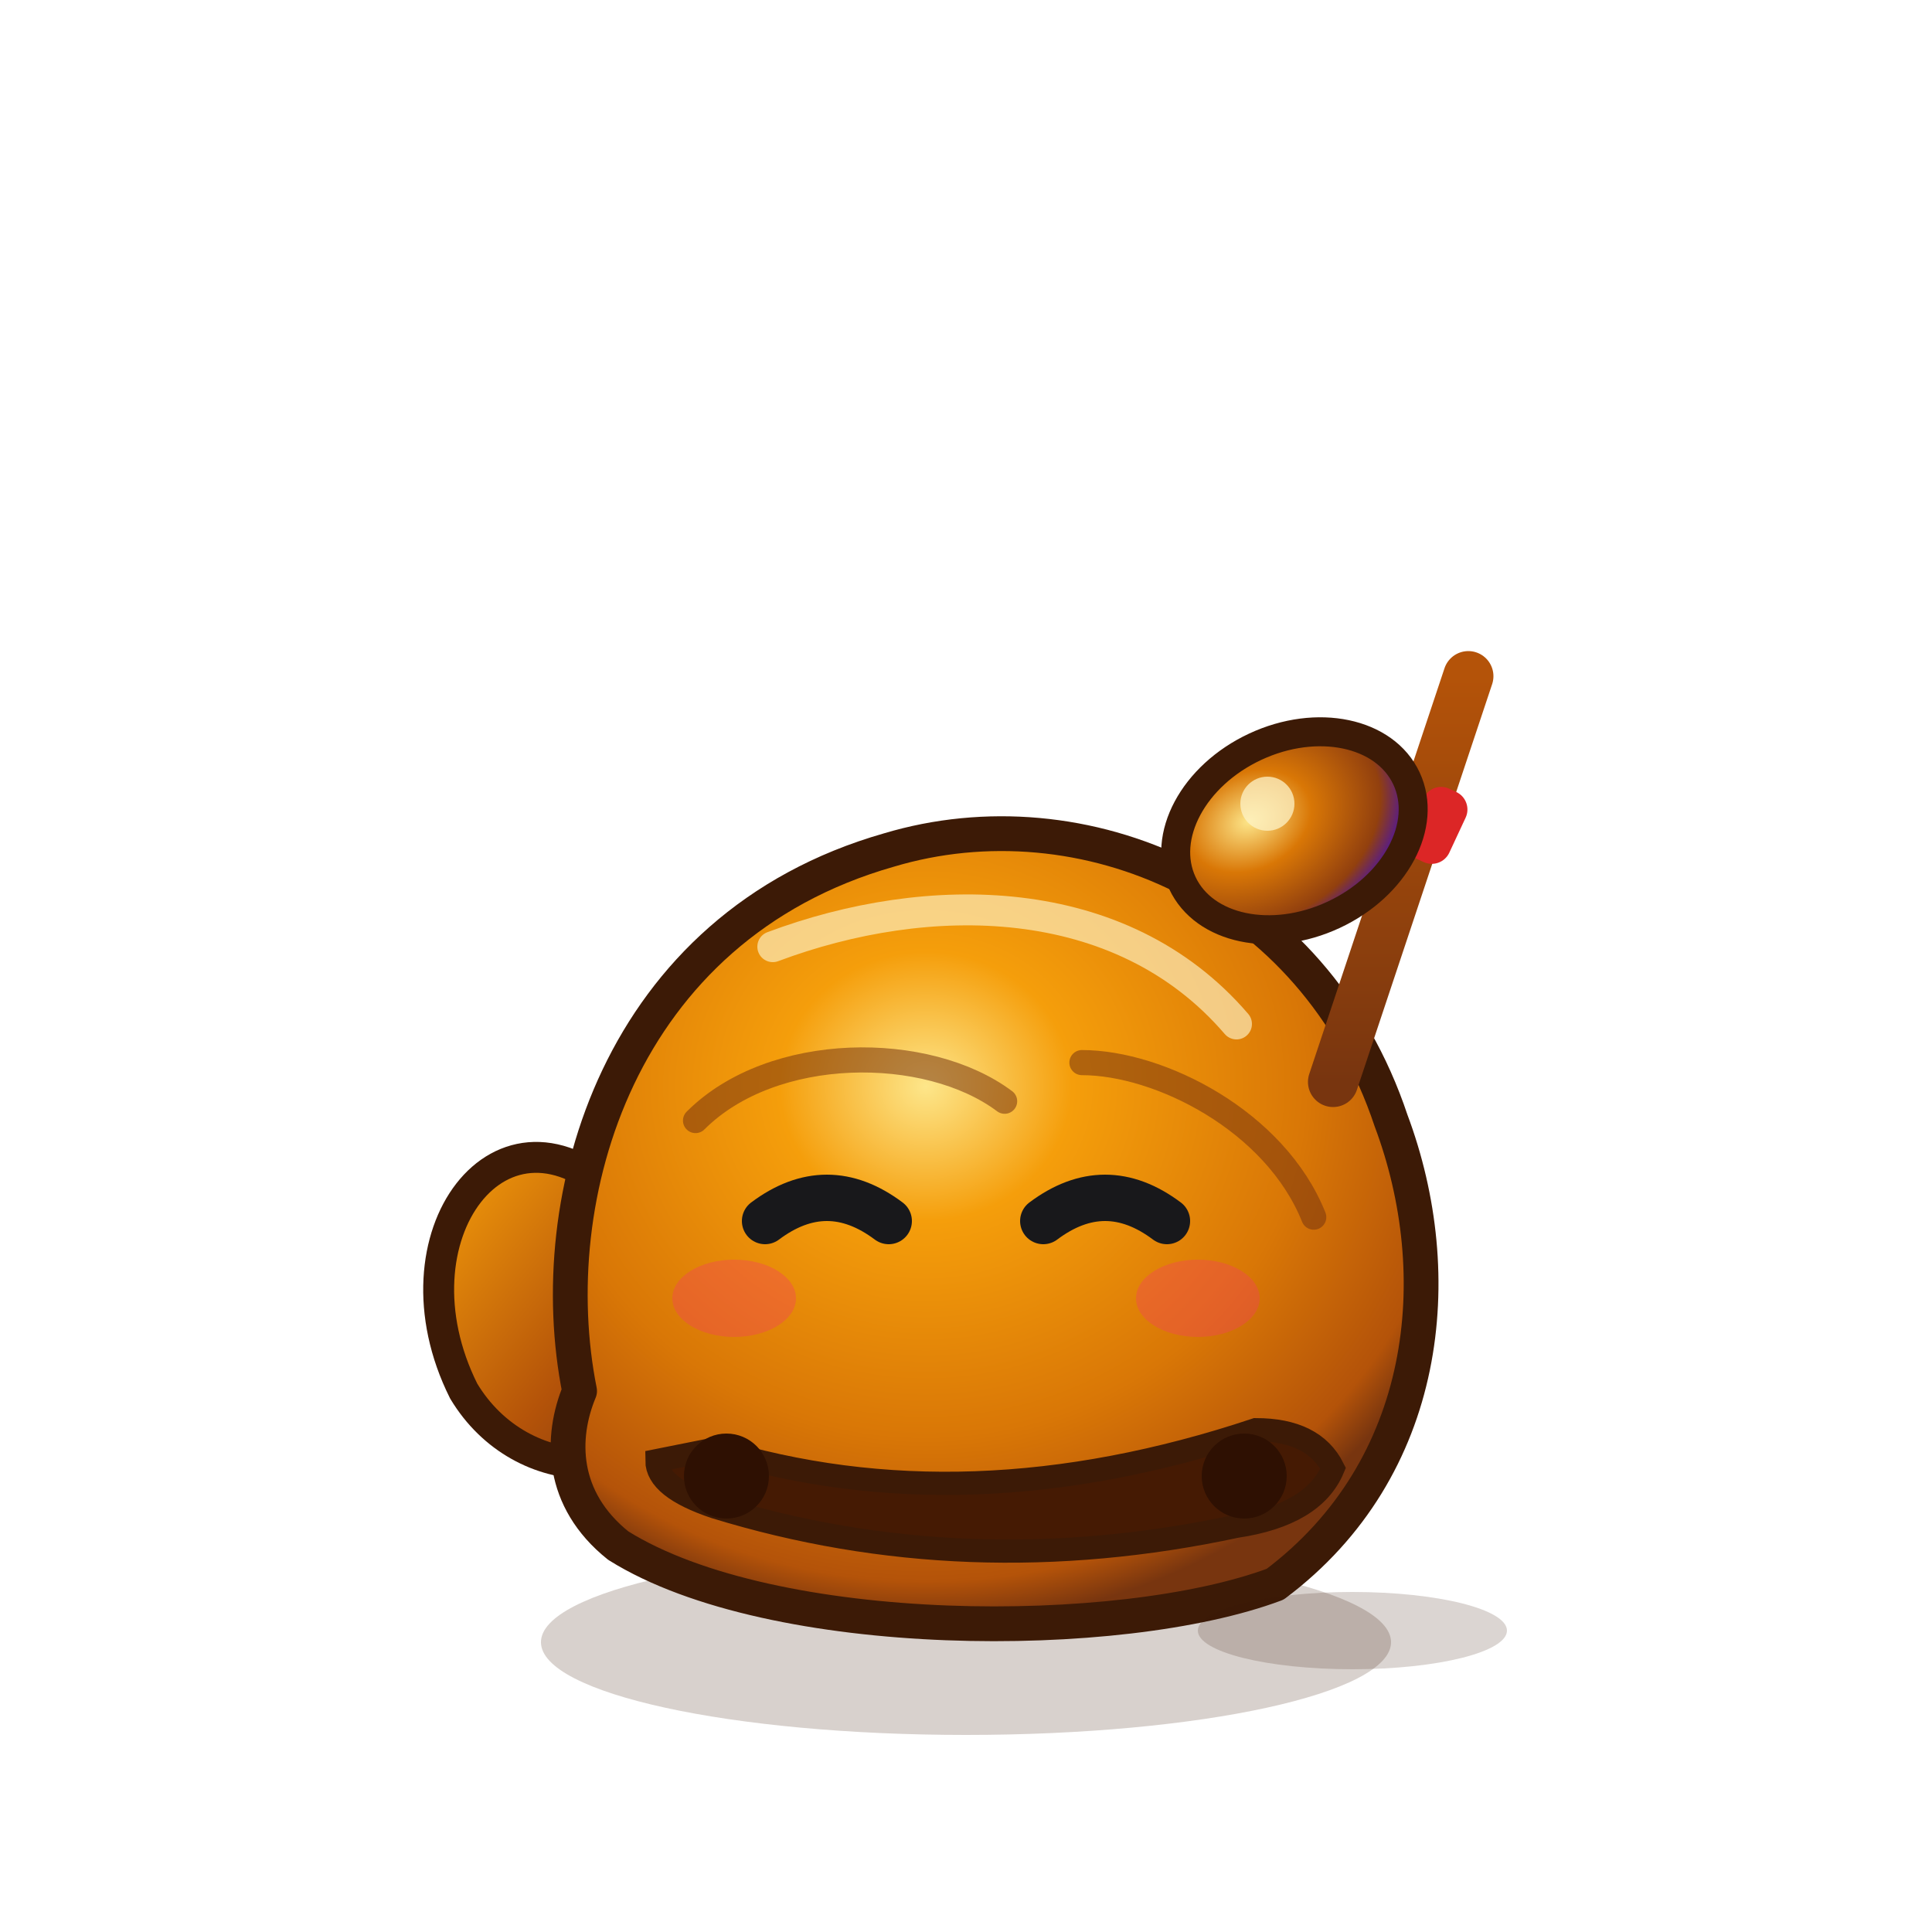
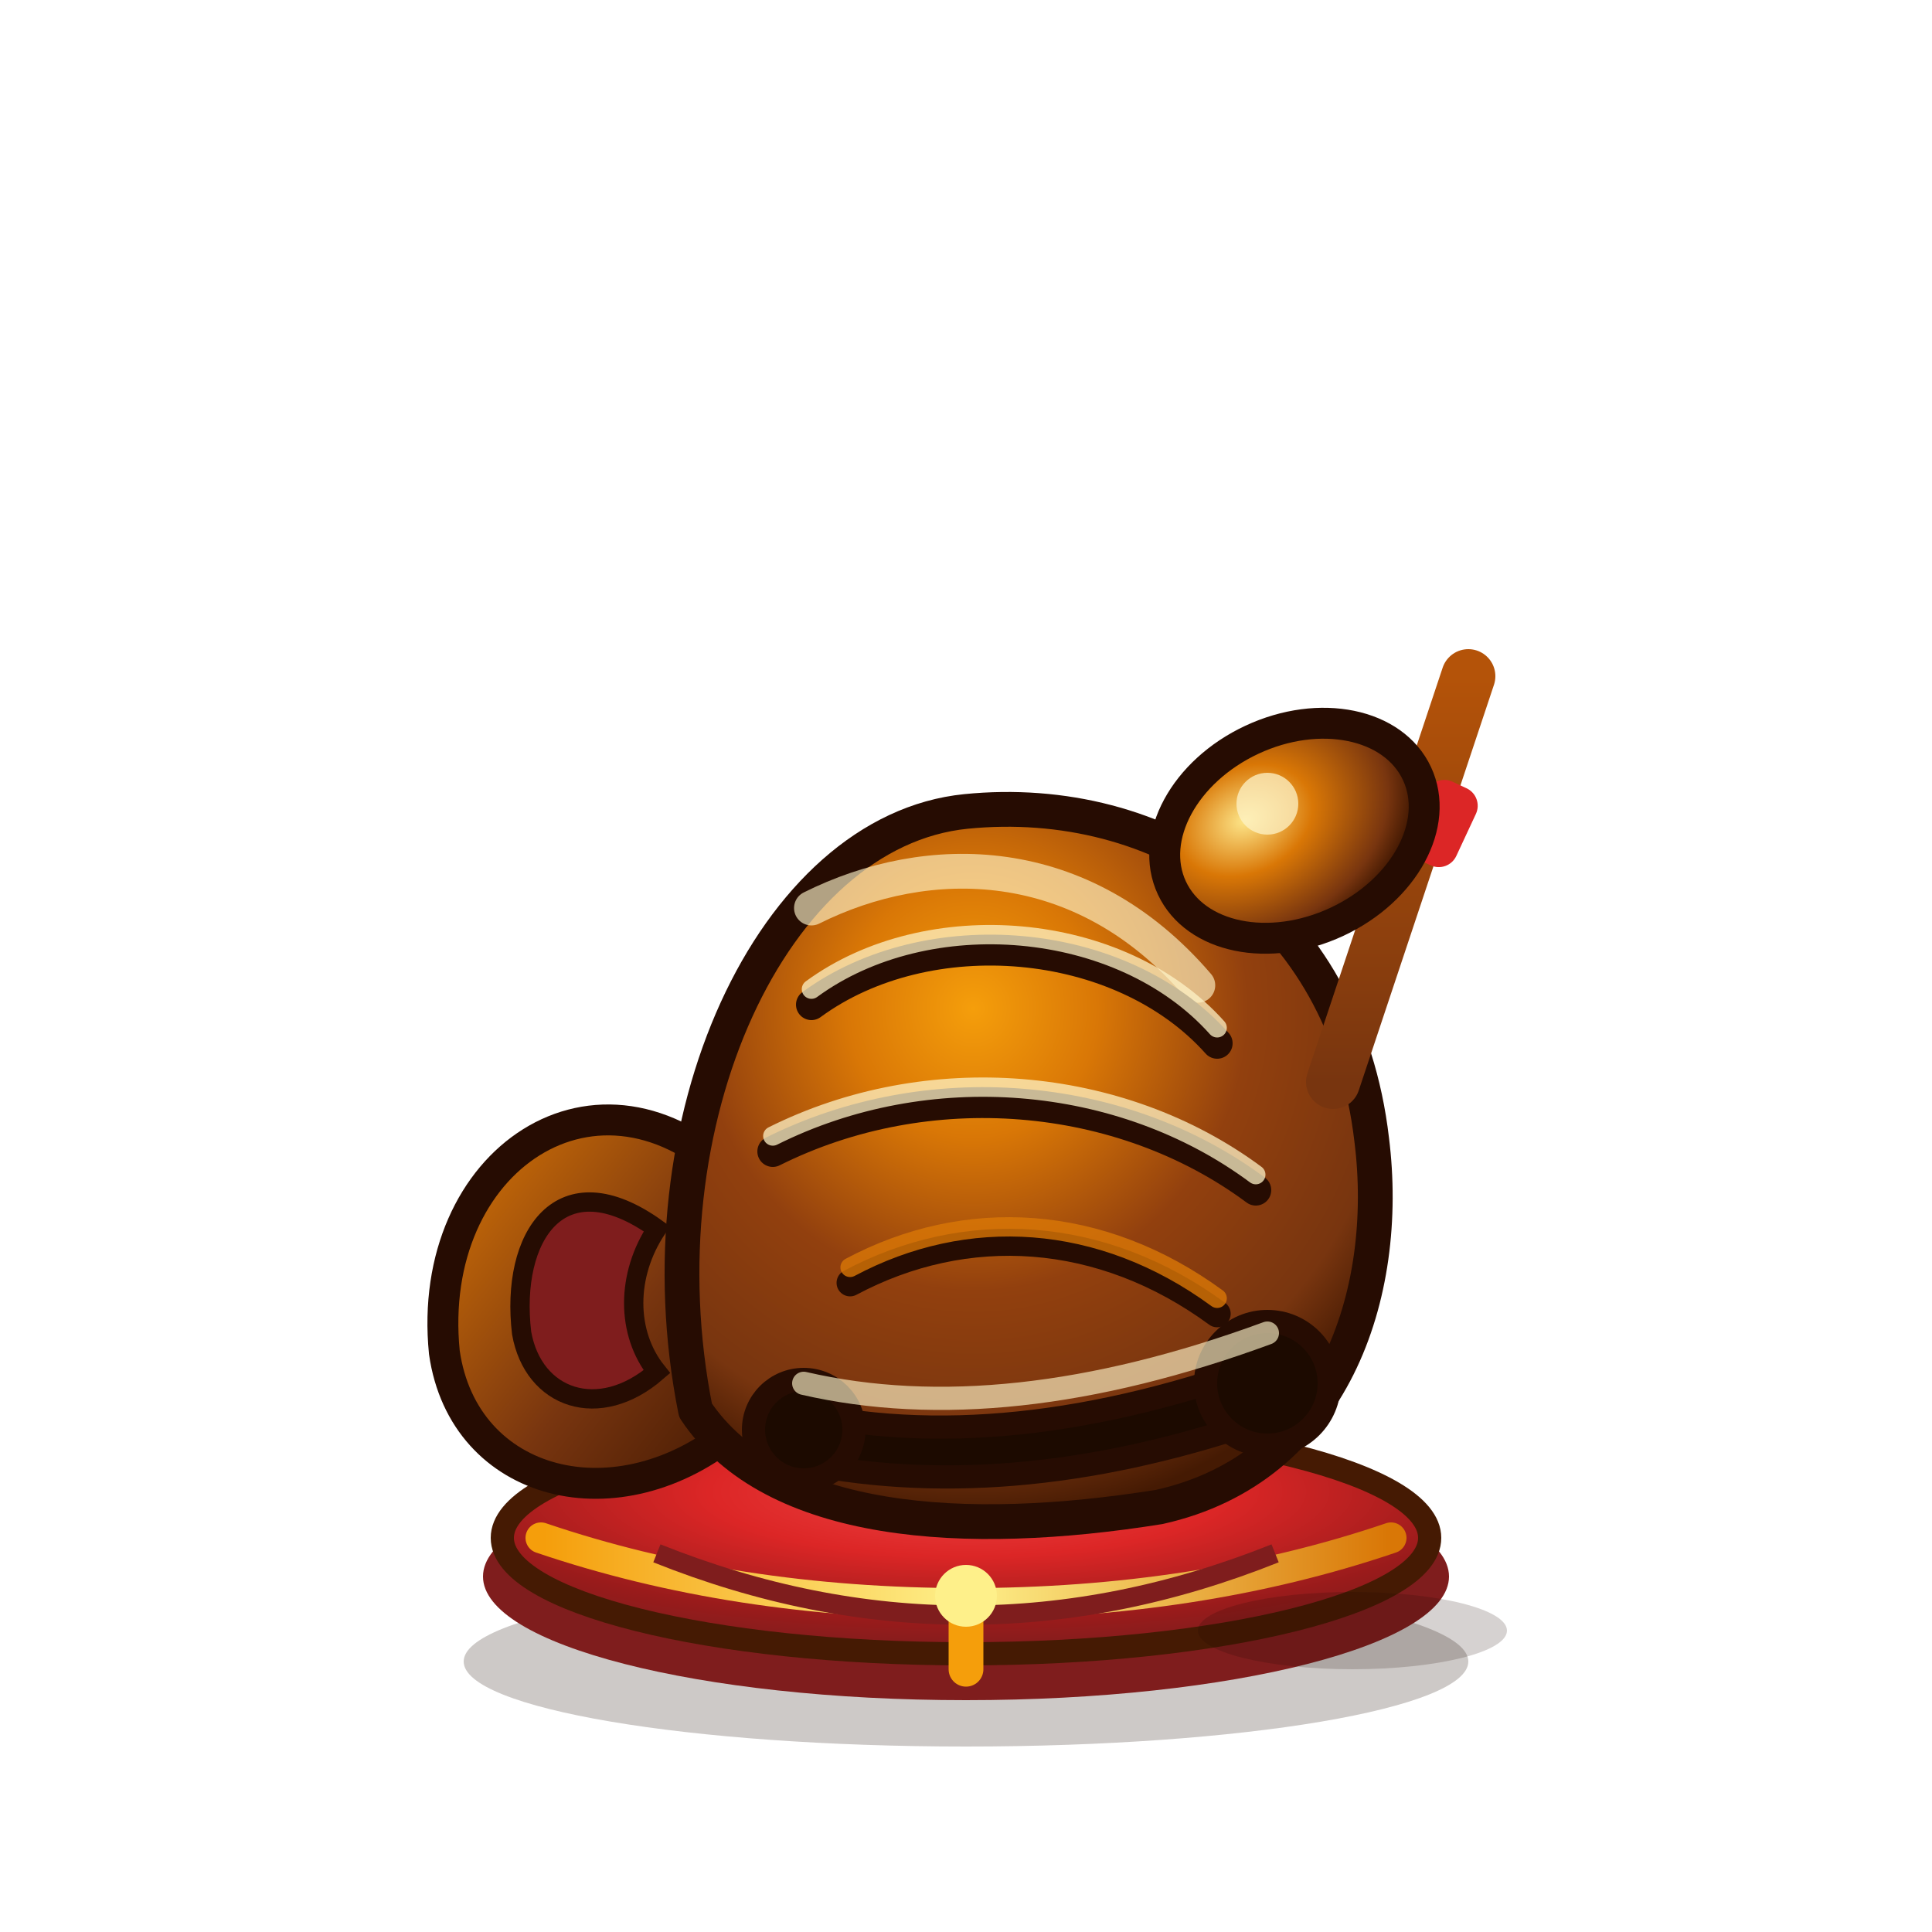
<svg xmlns="http://www.w3.org/2000/svg" viewBox="-25 -25 50 50">
  <defs>
-     <radialGradient id="fish-wood-grad" cx="42%" cy="32%" r="68%">
-       <stop offset="0%" stop-color="#FDE68A" />
-       <stop offset="25%" stop-color="#F59E0B" />
-       <stop offset="65%" stop-color="#D97706" />
-       <stop offset="92%" stop-color="#B45309" />
-       <stop offset="100%" stop-color="#78350F" />
+     <radialGradient id="fish-wood-grad" cx="42%" cy="28%" r="72%">
+       <stop offset="0%" stop-color="#F59E0B" />
+       <stop offset="25%" stop-color="#D97706" />
+       <stop offset="55%" stop-color="#92400E" />
+       <stop offset="85%" stop-color="#78350F" />
+       <stop offset="100%" stop-color="#451A03" />
    </radialGradient>
-     <linearGradient id="fish-tail-grad" x1="0" y1="0" x2="1" y2="1">
+     <linearGradient id="fish-handle-grad" x1="0" y1="0" x2="1" y2="1">
+       <stop offset="0%" stop-color="#D97706" />
+       <stop offset="60%" stop-color="#78350F" />
+       <stop offset="100%" stop-color="#451A03" />
+     </linearGradient>
+     <radialGradient id="cushion-silk-grad" cx="50%" cy="30%" r="70%">
+       <stop offset="0%" stop-color="#EF4444" />
+       <stop offset="40%" stop-color="#DC2626" />
+       <stop offset="80%" stop-color="#991B1B" />
+       <stop offset="100%" stop-color="#7F1D1D" />
+     </radialGradient>
+     <linearGradient id="gold-brocade-grad" x1="0" y1="0" x2="1" y2="0">
      <stop offset="0%" stop-color="#F59E0B" />
-       <stop offset="60%" stop-color="#B45309" />
-       <stop offset="100%" stop-color="#78350F" />
+       <stop offset="50%" stop-color="#FEF08A" />
+       <stop offset="100%" stop-color="#D97706" />
    </linearGradient>
    <radialGradient id="mallet-head-grad" cx="35%" cy="35%" r="65%">
      <stop offset="0%" stop-color="#FDE68A" />
      <stop offset="40%" stop-color="#D97706" />
-       <stop offset="85%" stop-color="#92400E" />
-       <stop offset="100%" stop-color="#581C87" />
+       <stop offset="85%" stop-color="#78350F" />
+       <stop offset="100%" stop-color="#451A03" />
    </radialGradient>
    <linearGradient id="mallet-handle-grad" x1="0" y1="0" x2="0" y2="1">
      <stop offset="0%" stop-color="#B45309" />
      <stop offset="100%" stop-color="#78350F" />
    </linearGradient>
  </defs>
  <style>
-     /* 深呼吸安睡起伏 (3.6s 循环) */
+     /* 深呼吸安睡微动 (3.6s 循环) */
    @keyframes fish-sleep {
      0%, 100% {
-         transform: scale(1.08, 0.88); /* 呼气到底，软趴趴贴地 */
+         transform: scale(1.0, 1.0);
      }
-       45% {
-         transform: scale(1.03, 0.96); /* 吸气微隆起 */
-       }
-       60% {
-         transform: scale(1.03, 0.96); /* 屏气稍歇 */
+       45%, 60% {
+         transform: scale(1.03, 0.96);
      }
    }

-     /* 地面接触阴影平缓舒张 */
-     @keyframes shadow-sleep {
+     /* 蒲团随呼吸起伏 */
+     @keyframes cushion-sleep {
      0%, 100% {
-         transform: scale(1.12, 1.05);
-         opacity: 0.25;
+         transform: scale(1.0, 1.0);
      }
      45%, 60% {
        transform: scale(1.02, 0.98);
-         opacity: 0.18;
      }
    }

-     /* 横卧小木槌打呼微颤 */
-     @keyframes mallet-sleep {
+     /* 横卧小木槌平放微震 */
+     @keyframes mallet-rest {
      0%, 100% {
        transform: translate(2px, 14px) rotate(68deg);
      }
      45%, 60% {
-         transform: translate(2px, 13px) rotate(66deg);
+         transform: translate(2px, 13.5px) rotate(66deg);
      }
    }

-     /* 睡眠 "z" 字符逐级漂浮渐隐 */
+     /* 梦境 z 字符渐隐飘升 */
    @keyframes zzz-float-1 {
      0%, 100% {
        transform: translate(2px, 0px) scale(0.6);
        opacity: 0;
      }
      20% {
        opacity: 0.85;
      }
      65% {
        transform: translate(6px, -10px) scale(1.0);
        opacity: 0.8;
      }
      85% {
        transform: translate(8px, -15px) scale(1.2);
        opacity: 0;
      }
    }

    @keyframes zzz-float-2 {
      0%, 30% {
        transform: translate(4px, 2px) scale(0.5);
        opacity: 0;
      }
      50% {
        opacity: 0.85;
      }
      80% {
        transform: translate(9px, -9px) scale(1.1);
        opacity: 0.8;
      }
      98%, 100% {
        transform: translate(12px, -16px) scale(1.3);
        opacity: 0;
      }
    }

    #fish-body-sleep {
-       transform-origin: 0px 17.5px;
+       transform-origin: 0px 14.5px;
      animation: fish-sleep 3.6s ease-in-out infinite;
    }

-     #shadow-sleep {
-       transform-origin: 0px 17.5px;
-       animation: shadow-sleep 3.6s ease-in-out infinite;
+     #cushion-sleep-group {
+       transform-origin: 0px 16px;
+       animation: cushion-sleep 3.6s ease-in-out infinite;
    }

    #mallet-sleep {
      transform-origin: 10px 16.5px;
-       animation: mallet-sleep 3.6s ease-in-out infinite;
+       animation: mallet-rest 3.6s ease-in-out infinite;
    }

    #sleep-z1 {
      animation: zzz-float-1 3.6s ease-out infinite;
    }

    #sleep-z2 {
      animation: zzz-float-2 3.6s ease-out infinite;
    }
  </style>
-   <g id="shadow-js">
-     <g id="shadow-sleep">
-       <ellipse cx="0" cy="17.5" rx="11" ry="2.4" fill="rgba(60,26,6,0.2)" />
+   <g id="shadow-js" style="transform-origin: 0px 18px">
+     <ellipse cx="0" cy="18" rx="13" ry="2.2" fill="rgba(28,10,0,0.22)" />
+   </g>
+   <g id="cushion-base">
+     <g id="cushion-sleep-group">
+       <ellipse cx="0" cy="15.8" rx="12.5" ry="3.2" fill="#7F1D1D" />
+       <ellipse cx="0" cy="14.8" rx="12" ry="3.0" fill="url(#cushion-silk-grad)" stroke="#451A03" stroke-width="0.6" />
+       <path d="M -11 14.8 Q -6 16.5 0 16.5 Q 6 16.5 11 14.8" fill="none" stroke="url(#gold-brocade-grad)" stroke-width="0.8" stroke-linecap="round" />
+       <path d="M -8 15.2 Q -4 16.8 0 16.8 Q 4 16.8 8 15.2" fill="none" stroke="#7F1D1D" stroke-width="0.5" />
+       <line x1="0" y1="16.5" x2="0" y2="18.2" stroke="#F59E0B" stroke-width="0.9" stroke-linecap="round" />
+       <circle cx="0" cy="16.3" r="0.8" fill="#FEF08A" />
    </g>
  </g>
  <g id="body-js">
    <g id="fish-body-sleep">
-       <path id="fish-tail" d="M -9 6 C -12 3, -15 7, -13 11 C -11.5 13.5, -8 13.5, -7 11 C -8 9.5, -8 7.5, -9 6 Z" fill="url(#fish-tail-grad)" stroke="#3C1A06" stroke-width="0.8" stroke-linejoin="round" />
-       <path id="fish-shell" d="M -10 11 C -11 6, -9 -1, -2 -3 C 3 -4.5, 9 -2, 11 4 C 12.5 8, 12 13, 8 16 C 4 17.5, -5 17.5, -9 15 C -10.5 13.8, -10.5 12.2, -10 11 Z" fill="url(#fish-wood-grad)" stroke="#3C1A06" stroke-width="0.9" stroke-linejoin="round" />
-       <path d="M -5 -0.5 C -1 -2, 4 -2, 7 1.5" fill="none" stroke="#FEF3C7" stroke-width="0.8" stroke-linecap="round" opacity="0.65" />
-       <g id="carved-lines" opacity="0.55">
-         <path d="M -7 4 C -5 2, -1 2, 1 3.5" fill="none" stroke="#78350F" stroke-width="0.65" stroke-linecap="round" />
-         <path d="M 3 2.5 C 5 2.5, 8 4, 9 6.5" fill="none" stroke="#78350F" stroke-width="0.65" stroke-linecap="round" />
+       <g id="fish-handle">
+         <path d="M -6 5.5 C -9.5 2, -14 5, -13.5 10 C -13 13.5, -9 14.5, -6 12 C -7.5 10.5, -7.5 8, -6 5.5 Z" fill="url(#fish-handle-grad)" stroke="#260C02" stroke-width="0.8" stroke-linejoin="round" />
+         <path d="M -8 6.8 C -10.5 5, -11.8 7, -11.5 9.5 C -11.2 11.2, -9.5 11.8, -8 10.5 C -8.8 9.5, -8.8 8, -8 6.8 Z" fill="#7F1D1D" stroke="#260C02" stroke-width="0.5" />
      </g>
-       <g id="fish-slit">
-         <path d="M -6.5 12.5 Q 0 14.5 7.5 12 Q 9 12 9.5 13 Q 9 14.2 7 14.5 Q 0 16 -6.5 14 Q -8 13.5 -8 12.8 Z" fill="#451A03" stroke="#3C1A06" stroke-width="0.6" />
-         <circle cx="-6.2" cy="13.2" r="1.1" fill="#2E1002" />
-         <circle cx="7.2" cy="13.2" r="1.1" fill="#2E1002" />
+       <path id="fish-main-dome" d="M -7 11.5 C -8.5 4, -5 -3.5, 0 -4 C 5 -4.5, 9.8 -1.5, 10.5 4.5 C 11 8.5, 9.5 13, 5 14 C 0 14.8, -5 14.5, -7 11.5 Z" fill="url(#fish-wood-grad)" stroke="#260C02" stroke-width="0.9" stroke-linejoin="round" />
+       <path d="M -4 -1.5 C -1 -3, 3 -3, 6 0.5" fill="none" stroke="#FEF3C7" stroke-width="0.9" stroke-linecap="round" opacity="0.65" />
+       <g id="carved-motifs">
+         <path d="M -4 1 C -1 -1.2, 4 -0.8, 6.5 2" fill="none" stroke="#260C02" stroke-width="0.8" stroke-linecap="round" />
+         <path d="M -4 0.6 C -1 -1.6, 4 -1.2, 6.5 1.6" fill="none" stroke="#FEF3C7" stroke-width="0.5" stroke-linecap="round" opacity="0.75" />
+         <path d="M -5 4.8 C -1 2.8, 4 3.2, 7.5 5.8" fill="none" stroke="#260C02" stroke-width="0.8" stroke-linecap="round" />
+         <path d="M -5 4.4 C -1 2.4, 4 2.8, 7.5 5.4" fill="none" stroke="#FEF3C7" stroke-width="0.5" stroke-linecap="round" opacity="0.75" />
+         <path d="M -3 8.2 C 0 6.6, 3.5 6.8, 6.5 9" fill="none" stroke="#260C02" stroke-width="0.7" stroke-linecap="round" />
+         <path d="M -3 7.8 C 0 6.2, 3.5 6.4, 6.5 8.6" fill="none" stroke="#D97706" stroke-width="0.5" stroke-linecap="round" opacity="0.8" />
      </g>
-       <g id="blush">
-         <ellipse cx="-6" cy="8.6" rx="1.6" ry="1.0" fill="rgba(244,63,94,0.38)" />
-         <ellipse cx="6" cy="8.6" rx="1.6" ry="1.0" fill="rgba(244,63,94,0.38)" />
-       </g>
-       <g id="eyes-js">
-         <path d="M -5.2 6.6 Q -3.6 5.4 -2.0 6.6" fill="none" stroke="#18181B" stroke-width="1.2" stroke-linecap="round" />
-         <path d="M 2.0 6.6 Q 3.6 5.4 5.2 6.6" fill="none" stroke="#18181B" stroke-width="1.2" stroke-linecap="round" />
+       <g id="sound-slit">
+         <path d="M -4.5 11.5 Q 1 12.8 8 10.2 Q 8.8 10.8 7.5 11.8 Q 1 14 -4.5 12.8 Z" fill="#1C0A00" stroke="#260C02" stroke-width="0.6" />
+         <circle cx="-4.2" cy="12.0" r="1.3" fill="#1C0A00" stroke="#260C02" stroke-width="0.6" />
+         <circle cx="7.8" cy="10.8" r="1.6" fill="#1C0A00" stroke="#260C02" stroke-width="0.6" />
+         <path d="M -4.2 10.8 Q 1 12.0 7.8 9.5" fill="none" stroke="#FEF3C7" stroke-width="0.6" stroke-linecap="round" opacity="0.65" />
      </g>
    </g>
  </g>
  <g id="mallet-js">
    <g id="mallet-sleep">
-       <ellipse cx="10" cy="17.2" rx="4.0" ry="1.0" fill="rgba(60,26,6,0.18)" />
-       <path d="M 9.5 3 L 13 -7.5" stroke="url(#mallet-handle-grad)" stroke-width="1.3" stroke-linecap="round" />
-       <rect x="11.2" y="-4" width="2" height="1.2" rx="0.5" fill="#DC2626" transform="rotate(-65 12 -3.5)" />
-       <ellipse cx="8.5" cy="-3.5" rx="3.2" ry="2.4" fill="url(#mallet-head-grad)" stroke="#3C1A06" stroke-width="0.75" transform="rotate(-25 8.5 -3.5)" />
-       <circle cx="7.8" cy="-4.2" r="0.7" fill="#FEF3C7" opacity="0.75" />
+       <ellipse cx="10" cy="17.2" rx="4.0" ry="1.0" fill="rgba(28,10,0,0.18)" />
+       <path d="M 9.5 3 L 13 -7.5" stroke="url(#mallet-handle-grad)" stroke-width="1.4" stroke-linecap="round" />
+       <rect x="11.2" y="-4" width="2.2" height="1.4" rx="0.5" fill="#DC2626" transform="rotate(-65 12 -3.5)" />
+       <ellipse cx="8.5" cy="-3.5" rx="3.5" ry="2.6" fill="url(#mallet-head-grad)" stroke="#260C02" stroke-width="0.8" transform="rotate(-25 8.5 -3.5)" />
+       <circle cx="7.8" cy="-4.2" r="0.8" fill="#FEF3C7" opacity="0.75" />
    </g>
  </g>
  <g id="effects-js">
    <g id="sleep-z1" opacity="0">
      <text x="3" y="1" font-family="'Comic Sans MS', sans-serif" font-size="3.8" font-weight="bold" fill="#FBBF24" opacity="0.9">z</text>
    </g>
    <g id="sleep-z2" opacity="0">
      <text x="6" y="-3" font-family="'Comic Sans MS', sans-serif" font-size="5.2" font-weight="bold" fill="#F59E0B" opacity="0.95">Z</text>
    </g>
  </g>
</svg>
